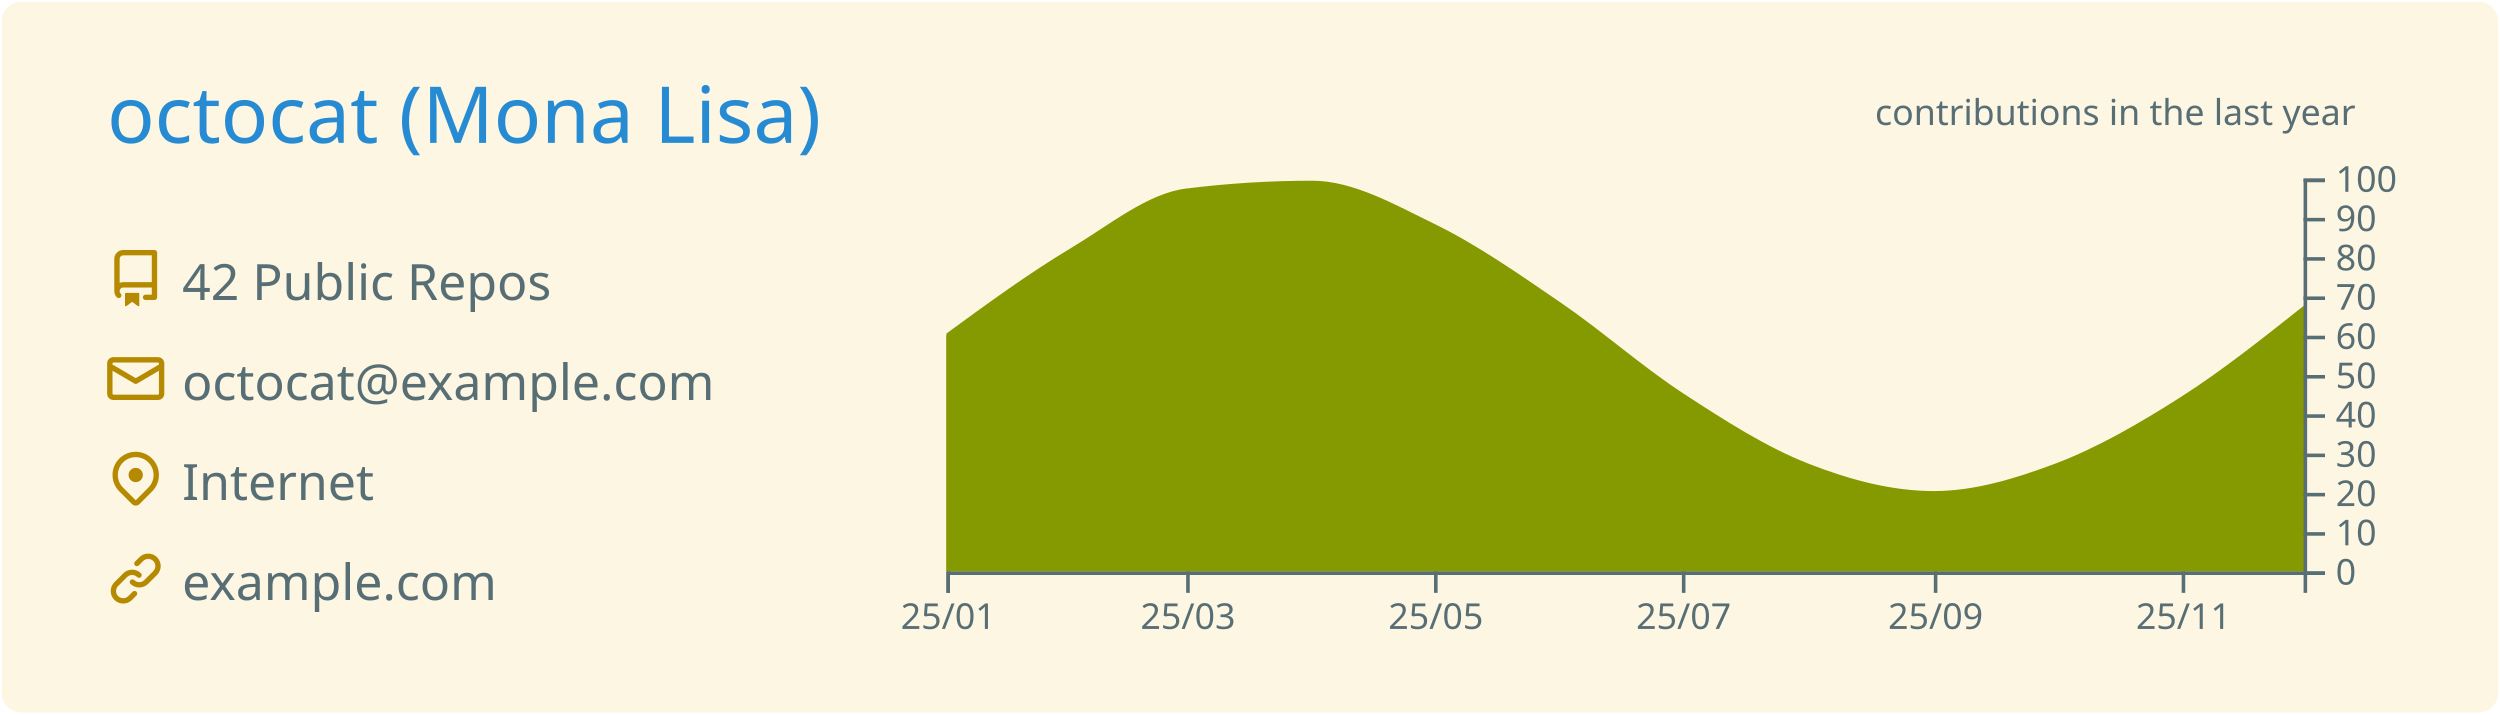
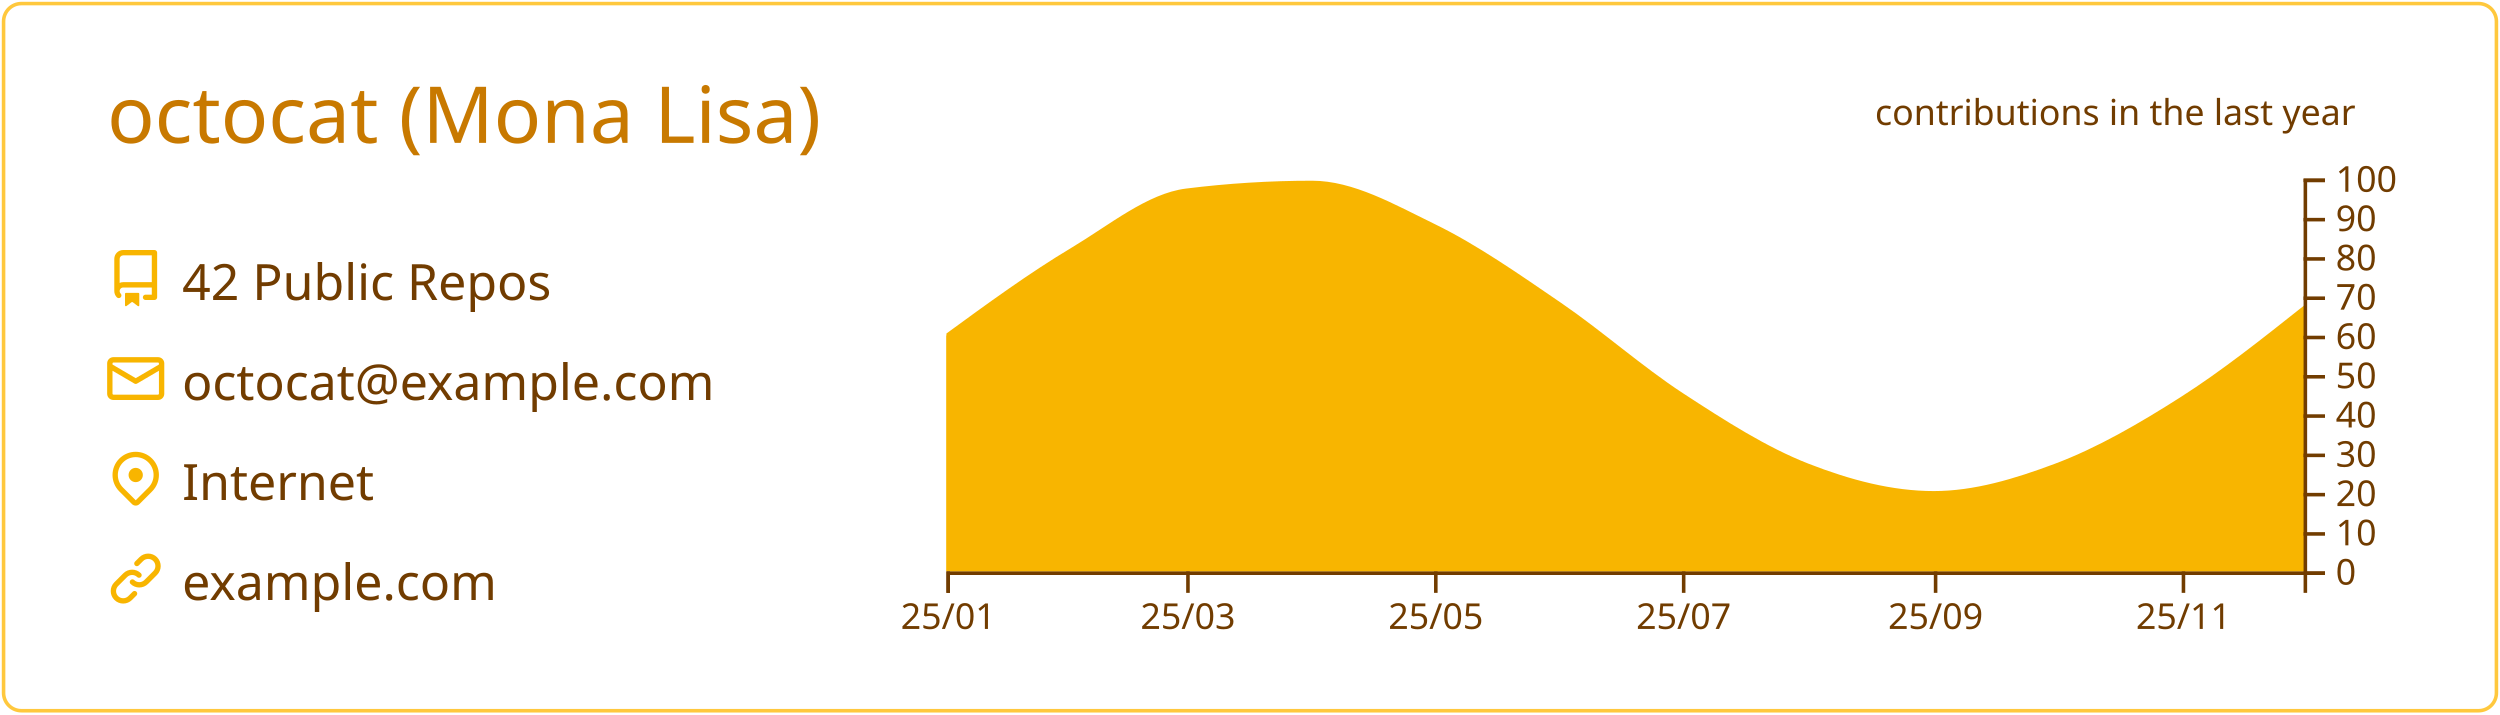
<svg xmlns="http://www.w3.org/2000/svg" width="700" height="200" viewBox="0 0 700 200">
  <style>
@keyframes gpsc-fade{from{opacity:0}to{opacity:1}}
@keyframes gpsc-rise{from{opacity:0;transform:translateY(16px)}to{opacity:1;transform:translateY(0)}}
@keyframes gpsc-grow{from{transform:scaleY(0)}to{transform:scaleY(1)}}
@keyframes gpsc-pop{from{opacity:0;transform:scale(.55)}to{opacity:1;transform:scale(1)}}
@keyframes gpsc-wipe{from{transform:translateX(calc(-1 * var(--gpsc-w,420px)))}to{transform:translateX(0)}}
@keyframes gpsc-tint{from{filter:sepia(.7) saturate(4) hue-rotate(-70deg)}to{filter:sepia(0) saturate(1) hue-rotate(0)}}
@keyframes gpsc-rgb{0%{filter:hue-rotate(0deg) saturate(1)}50%{filter:hue-rotate(180deg) saturate(1.7)}100%{filter:hue-rotate(360deg) saturate(1)}}.gpsc-item{animation:gpsc-fade 1.2s ease both calc(var(--gpsc-i,0) * 0.18s)}.arc{animation:gpsc-pop 1.2s ease both 1.35s;transform-box:fill-box;transform-origin:center}rect.bar{animation:gpsc-grow 1.5s cubic-bezier(.2,.7,.3,1) both 1.35s;transform-box:fill-box;transform-origin:center bottom}.gpsc-reveal{animation:gpsc-wipe 1.8s linear both 1.2s}@media (prefers-reduced-motion:reduce){.gpsc-root,.gpsc-root *,.gpsc-item,.gpsc-chart,rect.bar,.arc,.gpsc-reveal{animation:none!important}}</style>
  <style>* {
          font-family: 'Segoe UI', Ubuntu, "Helvetica Neue", Sans-Serif
        }</style>
  <g class="gpsc-root">
-     <rect x="1" y="1" rx="5" ry="5" height="99%" width="99.714%" stroke="#fdf6e3" stroke-width="1" fill="#fdf6e3" stroke-opacity="1" />
-     <text x="30" y="40" class="gpsc-item" style="--gpsc-i: 0; font-size: 22px; fill: #268bd2;">octocat (Mona Lisa)</text>
+     <rect x="1" y="1" rx="5" ry="5" height="99%" width="99.714%" stroke="#ffc83d" stroke-width="1" fill="#ffffff00" stroke-opacity="1" />
+     <text x="30" y="40" class="gpsc-item" style="--gpsc-i: 0; font-size: 22px; fill: #c87900;">octocat (Mona Lisa)</text>
    <g transform="translate(0,40)">
      <g transform="translate(30,30)">
        <g class="gpsc-item" style="--gpsc-i: 0;">
-           <g transform="translate(0,0)" width="14" height="14" fill="#b58900">
+           <g transform="translate(0,0)" width="14" height="14" fill="#f8b500">
            <path fill-rule="evenodd" d="M2 2.5A2.5 2.5 0 014.5 0h8.75a.75.75 0 01.75.75v12.5a.75.75 0 01-.75.75h-2.5a.75.75 0 110-1.5h1.75v-2h-8a1 1 0 00-.714 1.7.75.75 0 01-1.072 1.05A2.495 2.495 0 012 11.5v-9zm10.5-1V9h-8c-.356 0-.694.074-1 .208V2.5a1 1 0 011-1h8zM5 12.25v3.25a.25.25 0 00.4.2l1.45-1.087a.25.25 0 01.3 0L8.6 15.7a.25.25 0 00.4-.2v-3.25a.25.25 0 00-.25-.25h-3.5a.25.25 0 00-.25.25z" />
          </g>
        </g>
        <g class="gpsc-item" style="--gpsc-i: 1;">
-           <g transform="translate(0,28)" width="14" height="14" fill="#b58900">
+           <g transform="translate(0,28)" width="14" height="14" fill="#f8b500">
            <path fill-rule="evenodd" d="M1.75 2A1.75 1.75 0 000 3.75v.736a.75.75 0 000 .027v7.737C0 13.216.784 14 1.75 14h12.5A1.75 1.75 0 0016 12.25v-8.5A1.75 1.75 0 0014.25 2H1.75zM14.5 4.07v-.32a.25.25 0 00-.25-.25H1.75a.25.25 0 00-.25.25v.32L8 7.88l6.5-3.81zm-13 1.74v6.441c0 .138.112.25.25.25h12.5a.25.25 0 00.25-.25V5.809L8.38 9.397a.75.75 0 01-.76 0L1.5 5.809z" />
          </g>
        </g>
        <g class="gpsc-item" style="--gpsc-i: 2;">
-           <g transform="translate(0,56)" width="14" height="14" fill="#b58900">
+           <g transform="translate(0,56)" width="14" height="14" fill="#f8b500">
            <path fill-rule="evenodd" d="M11.536 3.464a5 5 0 010 7.072L8 14.07l-3.536-3.535a5 5 0 117.072-7.072v.001zm1.06 8.132a6.5 6.5 0 10-9.192 0l3.535 3.536a1.5 1.5 0 002.122 0l3.535-3.536zM8 9a2 2 0 100-4 2 2 0 000 4z" />
          </g>
        </g>
        <g class="gpsc-item" style="--gpsc-i: 3;">
-           <g transform="translate(0,84)" width="14" height="14" fill="#b58900">
+           <g transform="translate(0,84)" width="14" height="14" fill="#f8b500">
            <path fill-rule="evenodd" d="M7.775 3.275a.75.75 0 001.06 1.06l1.25-1.25a2 2 0 112.83 2.83l-2.5 2.5a2 2 0 01-2.83 0 .75.75 0 00-1.06 1.06 3.5 3.5 0 004.95 0l2.5-2.5a3.5 3.5 0 00-4.95-4.95l-1.25 1.25zm-4.69 9.64a2 2 0 010-2.83l2.5-2.5a2 2 0 012.83 0 .75.75 0 001.06-1.06 3.5 3.5 0 00-4.95 0l-2.5 2.5a3.5 3.5 0 004.95 4.95l1.25-1.25a.75.75 0 00-1.06-1.06l-1.25 1.25a2 2 0 01-2.83 0z" />
          </g>
        </g>
-         <text x="21" y="14" class="gpsc-item" style="--gpsc-i: 0; fill: #586e75; font-size: 14px;">42 Public Repos</text>
-         <text x="21" y="42" class="gpsc-item" style="--gpsc-i: 1; fill: #586e75; font-size: 14px;">octocat@example.com</text>
-         <text x="21" y="70" class="gpsc-item" style="--gpsc-i: 2; fill: #586e75; font-size: 14px;">Internet</text>
-         <text x="21" y="98" class="gpsc-item" style="--gpsc-i: 3; fill: #586e75; font-size: 14px;">example.com</text>
+         <text x="21" y="14" class="gpsc-item" style="--gpsc-i: 0; fill: #713c00; font-size: 14px;">42 Public Repos</text>
+         <text x="21" y="42" class="gpsc-item" style="--gpsc-i: 1; fill: #713c00; font-size: 14px;">octocat@example.com</text>
+         <text x="21" y="70" class="gpsc-item" style="--gpsc-i: 2; fill: #713c00; font-size: 14px;">Internet</text>
+         <text x="21" y="98" class="gpsc-item" style="--gpsc-i: 3; fill: #713c00; font-size: 14px;">example.com</text>
      </g>
-       <g color="#859900" transform="translate(295,10)">
+       <g color="#f8b500" transform="translate(295,10)">
        <clipPath id="gpsc-reveal-clip">
          <rect class="gpsc-reveal" x="-30" y="0" width="410" height="110" style="--gpsc-w: 410px; --gpsc-i: 4;" />
        </clipPath>
        <g clip-path="url(#gpsc-reveal-clip)" class="gpsc-chart" style="--gpsc-i: 4;">
-           <path transform="translate(-30,0)" stroke="#859900" fill="#859900" opacity="1" d="M0,44C11.756,35.414,23.513,26.828,35.269,19.8C45.888,13.452,56.507,4.625,67.126,3.3C78.882,1.833,90.639,1.1,102.395,1.1C113.772,1.1,125.15,7.66,136.527,13.2C148.283,18.925,160.04,27.165,171.796,35.2C183.174,42.976,194.551,53.073,205.928,60.5C217.685,68.175,229.441,75.717,241.198,80.3C252.954,84.883,264.711,88,276.467,88C287.844,88,299.222,84.571,310.599,80.3C322.355,75.887,334.112,69.094,345.868,61.6C357.246,54.348,368.623,45.324,380,36.3L380,110C368.623,110,357.246,110,345.868,110C334.112,110,322.355,110,310.599,110C299.222,110,287.844,110,276.467,110C264.711,110,252.954,110,241.198,110C229.441,110,217.685,110,205.928,110C194.551,110,183.174,110,171.796,110C160.04,110,148.283,110,136.527,110C125.15,110,113.772,110,102.395,110C90.639,110,78.882,110,67.126,110C56.507,110,45.888,110,35.269,110C23.513,110,11.756,110,0,110Z" />
+           <path transform="translate(-30,0)" stroke="#f8b500" fill="#f8b500" opacity="1" d="M0,44C11.756,35.414,23.513,26.828,35.269,19.8C45.888,13.452,56.507,4.625,67.126,3.3C78.882,1.833,90.639,1.1,102.395,1.1C113.772,1.1,125.15,7.66,136.527,13.2C148.283,18.925,160.04,27.165,171.796,35.2C183.174,42.976,194.551,53.073,205.928,60.5C217.685,68.175,229.441,75.717,241.198,80.3C252.954,84.883,264.711,88,276.467,88C287.844,88,299.222,84.571,310.599,80.3C322.355,75.887,334.112,69.094,345.868,61.6C357.246,54.348,368.623,45.324,380,36.3L380,110C368.623,110,357.246,110,345.868,110C334.112,110,322.355,110,310.599,110C299.222,110,287.844,110,276.467,110C264.711,110,252.954,110,241.198,110C229.441,110,217.685,110,205.928,110C194.551,110,183.174,110,171.796,110C160.04,110,148.283,110,136.527,110C125.15,110,113.772,110,102.395,110C90.639,110,78.882,110,67.126,110C56.507,110,45.888,110,35.269,110C23.513,110,11.756,110,0,110Z" />
        </g>
-         <g color="#586e75" transform="translate(-30,110)" fill="none" font-size="10" font-family="sans-serif" text-anchor="middle">
+         <g color="#713c00" transform="translate(-30,110)" fill="none" font-size="10" font-family="sans-serif" text-anchor="middle">
          <path class="domain" stroke="currentColor" d="M0.5,6V0.5H380.5V6" />
          <g class="tick" opacity="1" transform="translate(0.5,0)">
            <line stroke="currentColor" y2="6" />
            <text fill="currentColor" y="9" dy="0.71em">25/01</text>
          </g>
          <g class="tick" opacity="1" transform="translate(67.62575,0)">
            <line stroke="currentColor" y2="6" />
            <text fill="currentColor" y="9" dy="0.71em">25/03</text>
          </g>
          <g class="tick" opacity="1" transform="translate(137.0269,0)">
            <line stroke="currentColor" y2="6" />
            <text fill="currentColor" y="9" dy="0.71em">25/05</text>
          </g>
          <g class="tick" opacity="1" transform="translate(206.4281,0)">
            <line stroke="currentColor" y2="6" />
            <text fill="currentColor" y="9" dy="0.71em">25/07</text>
          </g>
          <g class="tick" opacity="1" transform="translate(276.9671,0)">
            <line stroke="currentColor" y2="6" />
            <text fill="currentColor" y="9" dy="0.71em">25/09</text>
          </g>
          <g class="tick" opacity="1" transform="translate(346.3683,0)">
            <line stroke="currentColor" y2="6" />
            <text fill="currentColor" y="9" dy="0.71em">25/11</text>
          </g>
        </g>
-         <g color="#586e75" transform="translate(350,0)" fill="none" font-size="10" font-family="sans-serif" text-anchor="start">
+         <g color="#713c00" transform="translate(350,0)" fill="none" font-size="10" font-family="sans-serif" text-anchor="start">
          <path class="domain" stroke="currentColor" d="M6,110.5H0.5V0.5H6" />
          <g class="tick" opacity="1" transform="translate(0,110.5)">
            <line stroke="currentColor" x2="6" />
            <text fill="currentColor" x="9" dy="0.32em">0</text>
          </g>
          <g class="tick" opacity="1" transform="translate(0,99.5)">
            <line stroke="currentColor" x2="6" />
            <text fill="currentColor" x="9" dy="0.32em">10</text>
          </g>
          <g class="tick" opacity="1" transform="translate(0,88.5)">
            <line stroke="currentColor" x2="6" />
            <text fill="currentColor" x="9" dy="0.32em">20</text>
          </g>
          <g class="tick" opacity="1" transform="translate(0,77.5)">
            <line stroke="currentColor" x2="6" />
            <text fill="currentColor" x="9" dy="0.32em">30</text>
          </g>
          <g class="tick" opacity="1" transform="translate(0,66.5)">
            <line stroke="currentColor" x2="6" />
            <text fill="currentColor" x="9" dy="0.32em">40</text>
          </g>
          <g class="tick" opacity="1" transform="translate(0,55.5)">
            <line stroke="currentColor" x2="6" />
            <text fill="currentColor" x="9" dy="0.32em">50</text>
          </g>
          <g class="tick" opacity="1" transform="translate(0,44.5)">
            <line stroke="currentColor" x2="6" />
            <text fill="currentColor" x="9" dy="0.32em">60</text>
          </g>
          <g class="tick" opacity="1" transform="translate(0,33.5)">
            <line stroke="currentColor" x2="6" />
            <text fill="currentColor" x="9" dy="0.32em">70</text>
          </g>
          <g class="tick" opacity="1" transform="translate(0,22.5)">
            <line stroke="currentColor" x2="6" />
            <text fill="currentColor" x="9" dy="0.32em">80</text>
          </g>
          <g class="tick" opacity="1" transform="translate(0,11.5)">
            <line stroke="currentColor" x2="6" />
            <text fill="currentColor" x="9" dy="0.32em">90</text>
          </g>
          <g class="tick" opacity="1" transform="translate(0,0.5)">
            <line stroke="currentColor" x2="6" />
            <text fill="currentColor" x="9" dy="0.32em">100</text>
          </g>
        </g>
        <g>
-           <text y="-15" x="230" style="fill: #586e75; font-size: 10px;">contributions in the last year</text>
+           <text y="-15" x="230" style="fill: #713c00; font-size: 10px;">contributions in the last year</text>
        </g>
      </g>
    </g>
  </g>
</svg>
